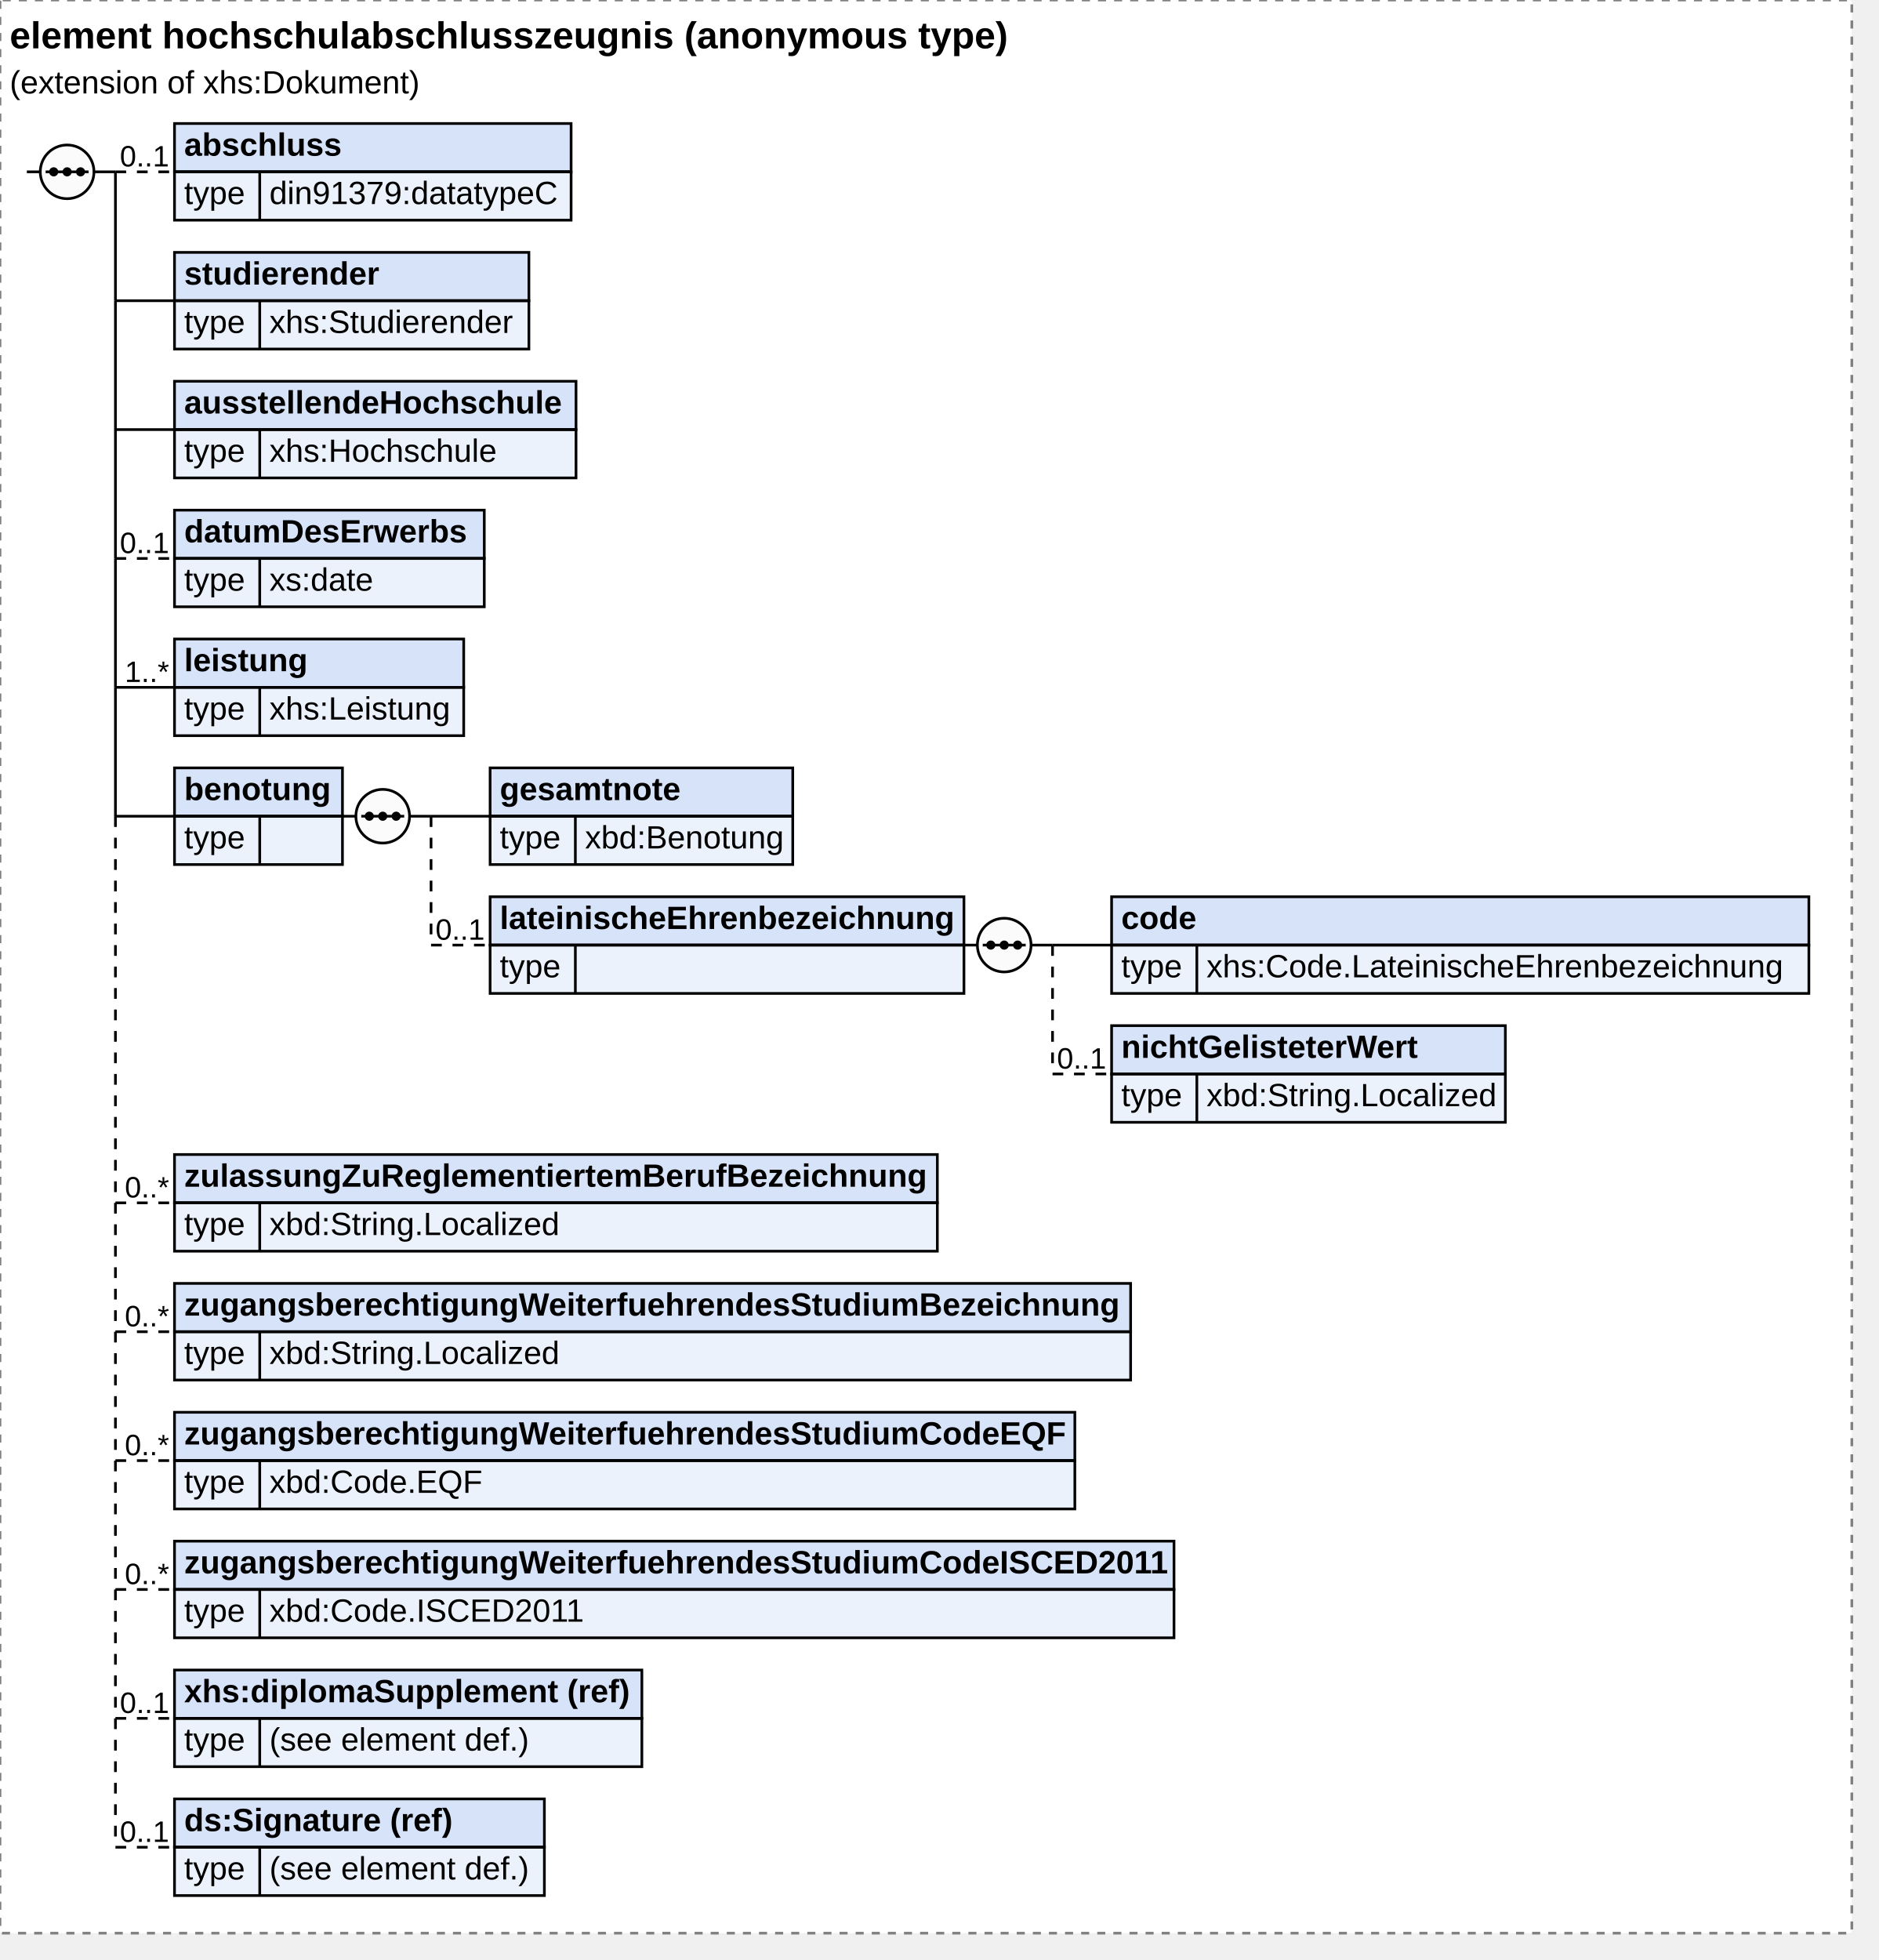
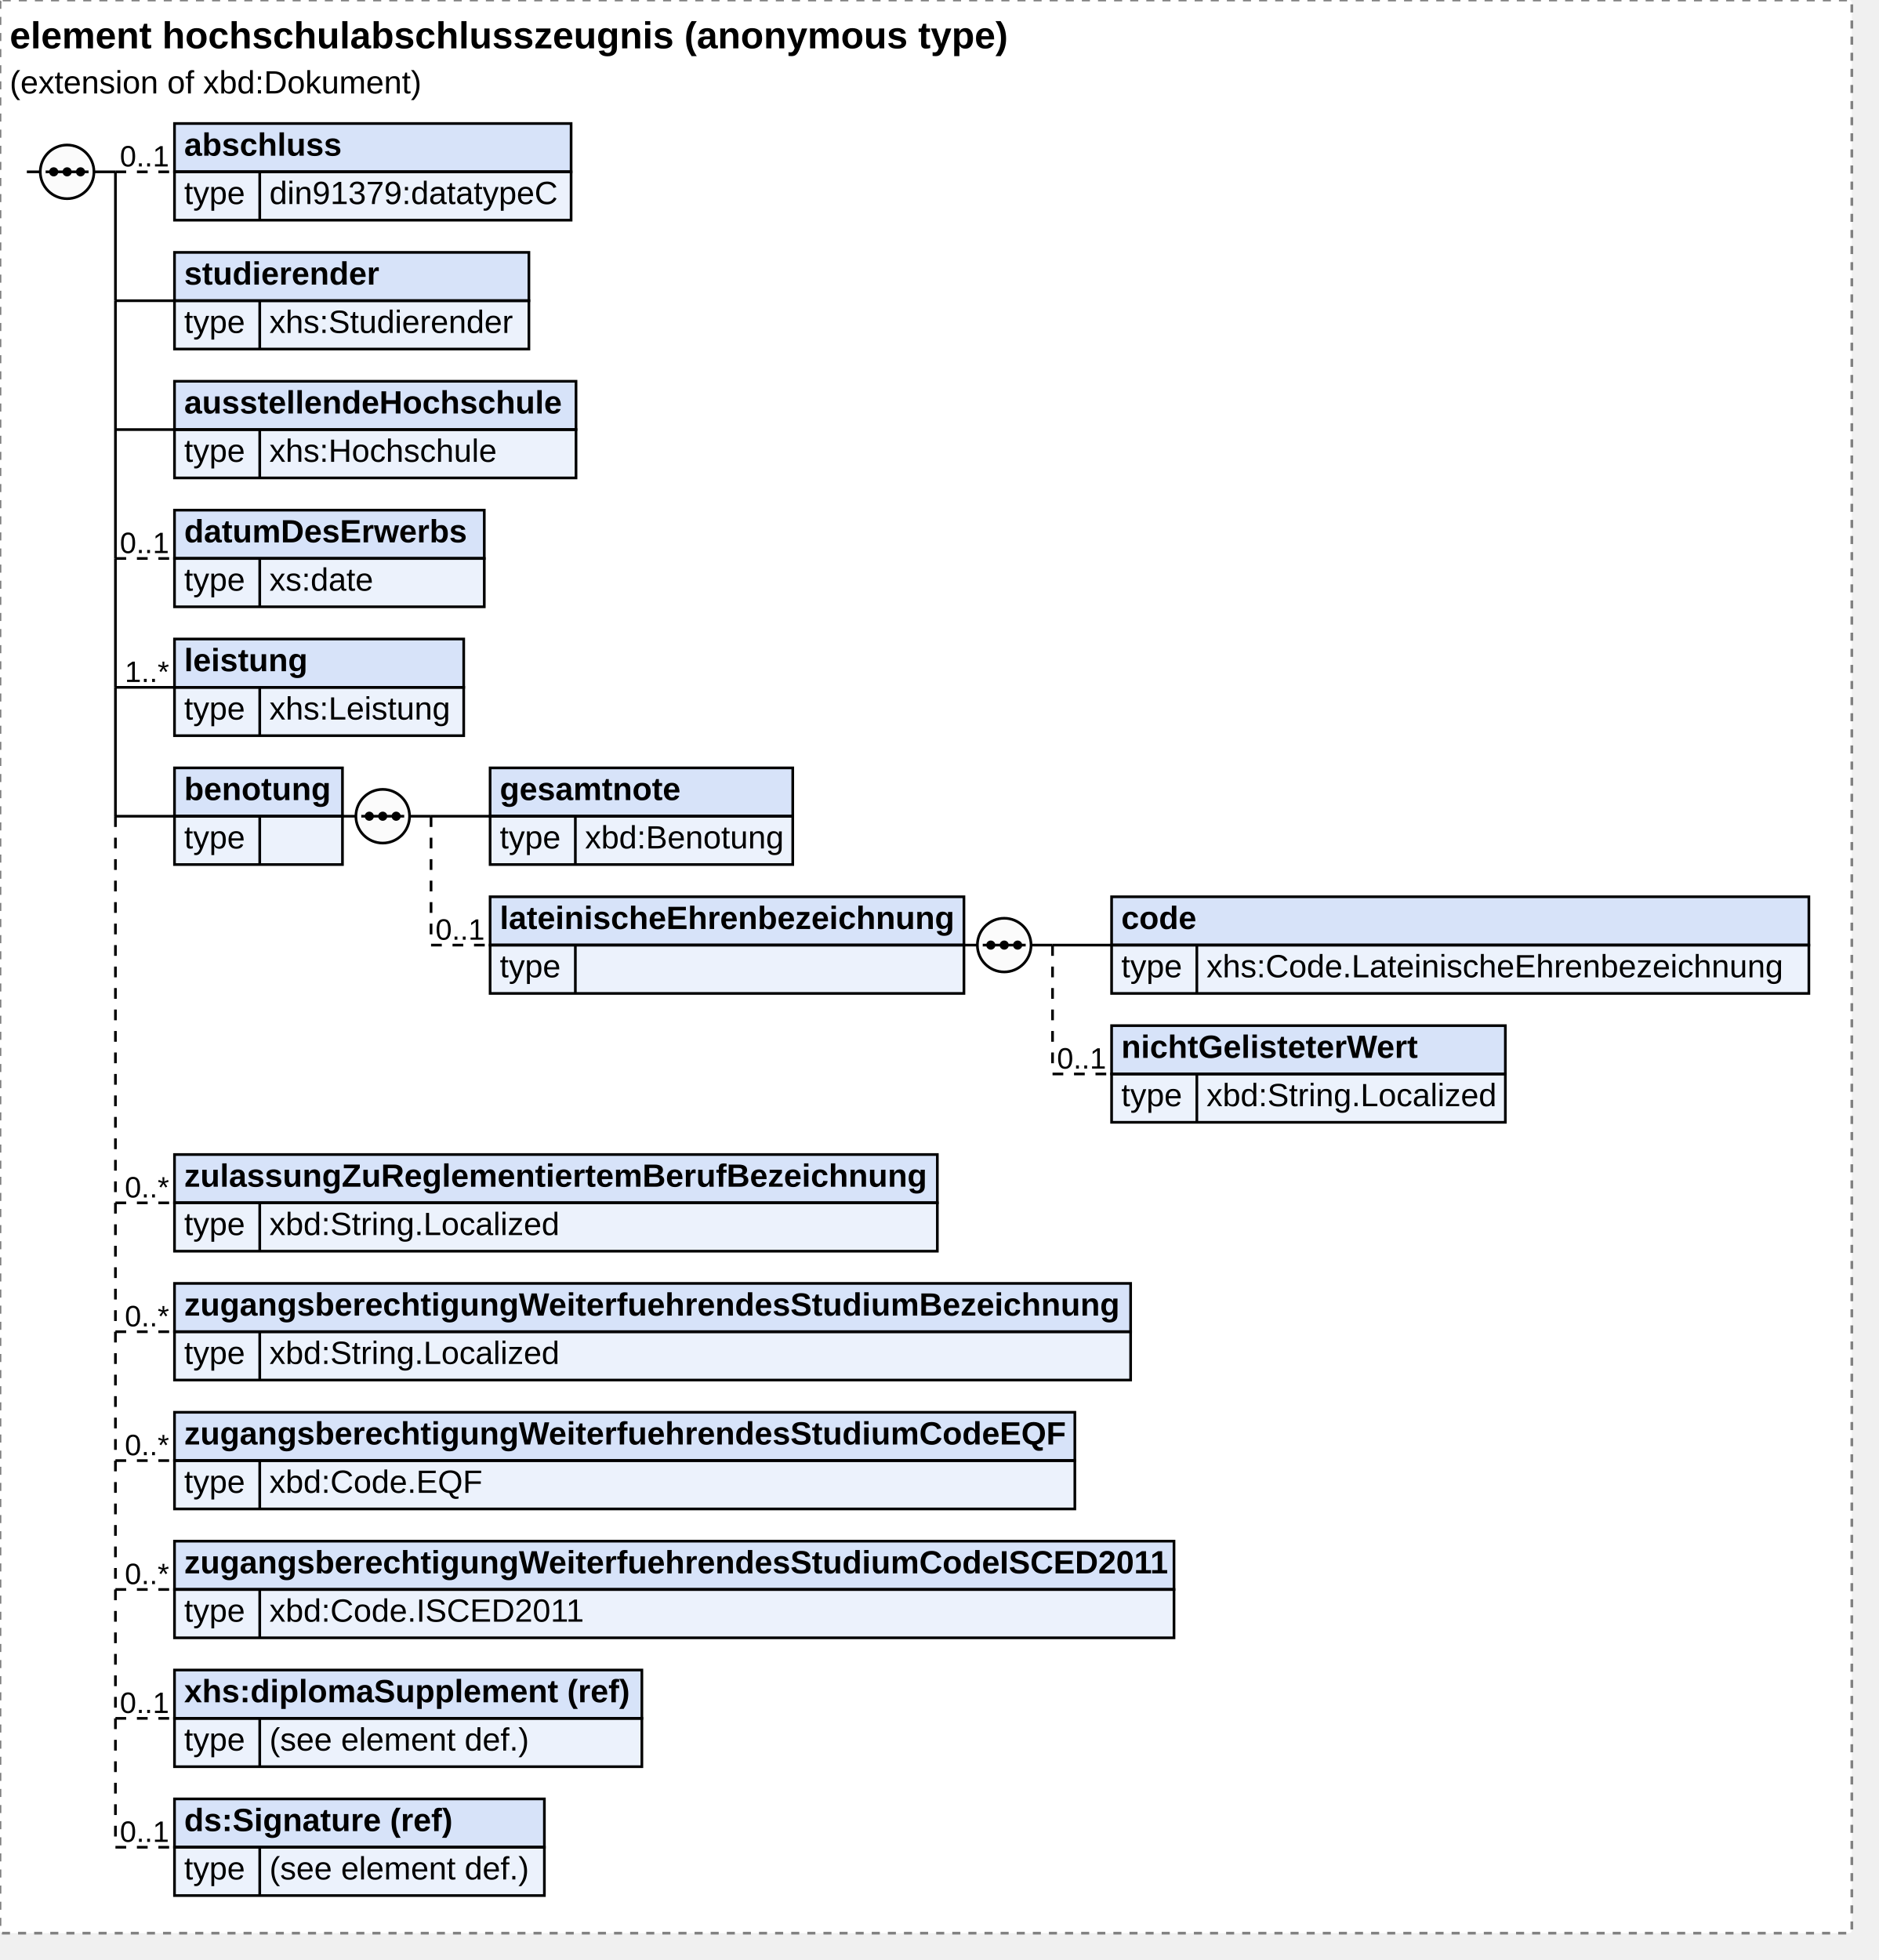
<svg xmlns="http://www.w3.org/2000/svg" width="699.803" height="730">
  <defs>
    <style type="text/css">
                        text {
                            font-family: 'Arial';
                            fill: black;
                        }
                        text.at {
                            font-family: 'Arial';
                            fill: rgb(242, 152, 0);
                        }
                        line {
                            stroke: black;
                        }
                        line.type-structure {
                            stroke: black;
                        }
                        line.type-structure-optional {
                            stroke: black;
                            stroke-dasharray: 4, 4;
                        }
                        rect.attribute-upper {
                            stroke: black;
                            fill: rgb(255, 239, 211);
                        }
                        rect.element-upper {
                            stroke: black;
                            fill: rgb(215, 227, 249);
                        }
                        rect.element-lower {
                            stroke: black;
                            fill: rgb(236, 242, 252);
                        }
                        a text {
                            fill: black;
                        } 
                    </style>
  </defs>
  <rect width="689.803" height="720" stroke-dasharray="3,3" rx="1" ry="1" style="stroke: grey;fill: white;" />
  <text font-size="14" x="3.6" y="18" font-weight="bold">element hochschulabschlusszeugnis (anonymous type)</text>
-   <text font-size="12" x="3.6" y="34.8"> (extension of xhs:Dokument)</text>
+   <text font-size="12" x="3.6" y="34.8"> (extension of xbd:Dokument)</text>
  <g transform="translate(10,46)">
    <g transform="translate(55,0)">
      <rect width="147.734" height="18" class="element-upper" />
      <rect width="147.734" height="18" y="18" class="element-lower" />
      <text font-size="12" x="3.6" y="12" font-weight="bold">abschluss</text>
      <line x1="0" y1="18" x2="147.734" y2="18" />
      <text font-size="12" fill="grey" x="3.6" y="30">type</text>
      <line x1="31.753" y1="18" x2="31.753" y2="36" />
      <text font-size="12" x="35.353" y="30">din91379:datatypeC</text>
      <g transform="translate(147.7344,0)" />
    </g>
    <line x1="33" y1="18" x2="55" y2="18" class="type-structure-optional" />
    <text font-size="11" fill="black" x="53" y="16" text-anchor="end">0..1</text>
    <line x1="33" y1="18" x2="33" y2="18" class="type-structure-required" />
    <g transform="translate(55,48)">
      <rect width="132.016" height="18" class="element-upper" />
      <rect width="132.016" height="18" y="18" class="element-lower" />
      <text font-size="12" x="3.6" y="12" font-weight="bold">studierender</text>
      <line x1="0" y1="18" x2="132.016" y2="18" />
      <text font-size="12" fill="grey" x="3.6" y="30">type</text>
      <line x1="31.753" y1="18" x2="31.753" y2="36" />
      <text font-size="12" x="35.353" y="30">xhs:Studierender</text>
      <g transform="translate(132.0156,0)" />
    </g>
    <line x1="33" y1="66" x2="55" y2="66" class="type-structure-required" />
    <text font-size="11" fill="black" x="53" y="64" text-anchor="end" />
    <line x1="33" y1="18" x2="33" y2="66" class="type-structure-required" />
    <g transform="translate(55,96)">
      <rect width="149.566" height="18" class="element-upper" />
      <rect width="149.566" height="18" y="18" class="element-lower" />
      <text font-size="12" x="3.6" y="12" font-weight="bold">ausstellendeHochschule</text>
      <line x1="0" y1="18" x2="149.566" y2="18" />
      <text font-size="12" fill="grey" x="3.6" y="30">type</text>
      <line x1="31.753" y1="18" x2="31.753" y2="36" />
      <text font-size="12" x="35.353" y="30">xhs:Hochschule</text>
      <g transform="translate(149.5656,0)" />
    </g>
    <line x1="33" y1="114" x2="55" y2="114" class="type-structure-required" />
    <text font-size="11" fill="black" x="53" y="112" text-anchor="end" />
    <line x1="33" y1="66" x2="33" y2="114" class="type-structure-required" />
    <g transform="translate(55,144)">
      <rect width="115.394" height="18" class="element-upper" />
      <rect width="115.394" height="18" y="18" class="element-lower" />
      <text font-size="12" x="3.6" y="12" font-weight="bold">datumDesErwerbs</text>
      <line x1="0" y1="18" x2="115.394" y2="18" />
      <text font-size="12" fill="grey" x="3.6" y="30">type</text>
      <line x1="31.753" y1="18" x2="31.753" y2="36" />
      <text font-size="12" x="35.353" y="30">xs:date</text>
      <g transform="translate(115.3937,0)" />
    </g>
    <line x1="33" y1="162" x2="55" y2="162" class="type-structure-optional" />
    <text font-size="11" fill="black" x="53" y="160" text-anchor="end">0..1</text>
    <line x1="33" y1="114" x2="33" y2="162" class="type-structure-required" />
    <g transform="translate(55,192)">
      <rect width="107.734" height="18" class="element-upper" />
      <rect width="107.734" height="18" y="18" class="element-lower" />
      <text font-size="12" x="3.6" y="12" font-weight="bold">leistung</text>
      <line x1="0" y1="18" x2="107.734" y2="18" />
      <text font-size="12" fill="grey" x="3.6" y="30">type</text>
      <line x1="31.753" y1="18" x2="31.753" y2="36" />
      <text font-size="12" x="35.353" y="30">xhs:Leistung</text>
      <g transform="translate(107.7344,0)" />
    </g>
    <line x1="33" y1="210" x2="55" y2="210" class="type-structure-required" />
    <text font-size="11" fill="black" x="53" y="208" text-anchor="end">1..*</text>
    <line x1="33" y1="162" x2="33" y2="210" class="type-structure-required" />
    <g transform="translate(55,240)">
      <rect width="62.566" height="18" class="element-upper" />
      <rect width="62.566" height="18" y="18" class="element-lower" />
      <text font-size="12" x="3.6" y="12" font-weight="bold">benotung</text>
      <line x1="0" y1="18" x2="62.566" y2="18" />
      <text font-size="12" fill="grey" x="3.6" y="30">type</text>
      <line x1="31.753" y1="18" x2="31.753" y2="36" />
      <g transform="translate(62.56563,0)">
        <g transform="translate(55,0)">
          <rect width="112.734" height="18" class="element-upper" />
          <rect width="112.734" height="18" y="18" class="element-lower" />
          <text font-size="12" x="3.6" y="12" font-weight="bold">gesamtnote</text>
          <line x1="0" y1="18" x2="112.734" y2="18" />
          <text font-size="12" fill="grey" x="3.6" y="30">type</text>
          <line x1="31.753" y1="18" x2="31.753" y2="36" />
          <text font-size="12" x="35.353" y="30">xbd:Benotung</text>
          <g transform="translate(112.7344,0)" />
        </g>
        <line x1="33" y1="18" x2="55" y2="18" class="type-structure-required" />
        <text font-size="11" fill="black" x="53" y="16" text-anchor="end" />
        <line x1="33" y1="18" x2="33" y2="18" class="type-structure-required" />
        <g transform="translate(55,48)">
          <rect width="176.503" height="18" class="element-upper" />
          <rect width="176.503" height="18" y="18" class="element-lower" />
          <text font-size="12" x="3.6" y="12" font-weight="bold">lateinischeEhrenbezeichnung</text>
          <line x1="0" y1="18" x2="176.503" y2="18" />
          <text font-size="12" fill="grey" x="3.6" y="30">type</text>
          <line x1="31.753" y1="18" x2="31.753" y2="36" />
          <g transform="translate(176.5031,0)">
            <g transform="translate(55,0)">
              <rect width="259.734" height="18" class="element-upper" />
              <rect width="259.734" height="18" y="18" class="element-lower" />
              <text font-size="12" x="3.6" y="12" font-weight="bold">code</text>
              <line x1="0" y1="18" x2="259.734" y2="18" />
              <text font-size="12" fill="grey" x="3.6" y="30">type</text>
              <line x1="31.753" y1="18" x2="31.753" y2="36" />
              <text font-size="12" x="35.353" y="30">xhs:Code.LateinischeEhrenbezeichnung</text>
              <g transform="translate(259.7344,0)" />
            </g>
            <line x1="33" y1="18" x2="55" y2="18" class="type-structure-required" />
            <text font-size="11" fill="black" x="53" y="16" text-anchor="end" />
            <line x1="33" y1="18" x2="33" y2="18" class="type-structure-required" />
            <g transform="translate(55,48)">
              <rect width="146.672" height="18" class="element-upper" />
              <rect width="146.672" height="18" y="18" class="element-lower" />
              <text font-size="12" x="3.6" y="12" font-weight="bold">nichtGelisteterWert</text>
              <line x1="0" y1="18" x2="146.672" y2="18" />
              <text font-size="12" fill="grey" x="3.6" y="30">type</text>
              <line x1="31.753" y1="18" x2="31.753" y2="36" />
              <text font-size="12" x="35.353" y="30">xbd:String.Localized</text>
              <g transform="translate(146.6719,0)" />
            </g>
            <line x1="33" y1="66" x2="55" y2="66" class="type-structure-optional" />
            <text font-size="11" fill="black" x="53" y="64" text-anchor="end">0..1</text>
            <line x1="33" y1="18" x2="33" y2="66" class="type-structure-optional" />
            <circle cx="15" cy="18" r="10" stroke="black" fill="rgb(251, 251, 251)" />
            <line x1="0" y1="18" x2="5" y2="18" class="type-structure-required" />
            <line x1="25" y1="18" x2="33" y2="18" class="type-structure-required" />
            <circle cx="10" cy="18" r="1.2" stroke="black" fill="black" />
            <circle cx="15" cy="18" r="1.2" stroke="black" fill="black" />
            <circle cx="20" cy="18" r="1.2" stroke="black" fill="black" />
            <line x1="7" y1="18" x2="23" y2="18" />
          </g>
        </g>
        <line x1="33" y1="66" x2="55" y2="66" class="type-structure-optional" />
        <text font-size="11" fill="black" x="53" y="64" text-anchor="end">0..1</text>
        <line x1="33" y1="18" x2="33" y2="66" class="type-structure-optional" />
        <circle cx="15" cy="18" r="10" stroke="black" fill="rgb(251, 251, 251)" />
        <line x1="0" y1="18" x2="5" y2="18" class="type-structure-required" />
        <line x1="25" y1="18" x2="33" y2="18" class="type-structure-required" />
        <circle cx="10" cy="18" r="1.2" stroke="black" fill="black" />
        <circle cx="15" cy="18" r="1.2" stroke="black" fill="black" />
        <circle cx="20" cy="18" r="1.2" stroke="black" fill="black" />
        <line x1="7" y1="18" x2="23" y2="18" />
      </g>
    </g>
    <line x1="33" y1="258" x2="55" y2="258" class="type-structure-required" />
    <text font-size="11" fill="black" x="53" y="256" text-anchor="end" />
    <line x1="33" y1="210" x2="33" y2="258" class="type-structure-required" />
    <g transform="translate(55,384)">
      <rect width="284.159" height="18" class="element-upper" />
      <rect width="284.159" height="18" y="18" class="element-lower" />
      <text font-size="12" x="3.6" y="12" font-weight="bold">zulassungZuReglementiertemBerufBezeichnung</text>
      <line x1="0" y1="18" x2="284.159" y2="18" />
      <text font-size="12" fill="grey" x="3.6" y="30">type</text>
      <line x1="31.753" y1="18" x2="31.753" y2="36" />
      <text font-size="12" x="35.353" y="30">xbd:String.Localized</text>
      <g transform="translate(284.1594,0)" />
    </g>
    <line x1="33" y1="402" x2="55" y2="402" class="type-structure-optional" />
    <text font-size="11" fill="black" x="53" y="400" text-anchor="end">0..*</text>
    <line x1="33" y1="258" x2="33" y2="402" class="type-structure-optional" />
    <g transform="translate(55,432)">
      <rect width="356.159" height="18" class="element-upper" />
      <rect width="356.159" height="18" y="18" class="element-lower" />
      <text font-size="12" x="3.6" y="12" font-weight="bold">zugangsberechtigungWeiterfuehrendesStudiumBezeichnung</text>
      <line x1="0" y1="18" x2="356.159" y2="18" />
      <text font-size="12" fill="grey" x="3.6" y="30">type</text>
      <line x1="31.753" y1="18" x2="31.753" y2="36" />
      <text font-size="12" x="35.353" y="30">xbd:String.Localized</text>
      <g transform="translate(356.1594,0)" />
    </g>
    <line x1="33" y1="450" x2="55" y2="450" class="type-structure-optional" />
    <text font-size="11" fill="black" x="53" y="448" text-anchor="end">0..*</text>
    <line x1="33" y1="402" x2="33" y2="450" class="type-structure-optional" />
    <g transform="translate(55,480)">
      <rect width="335.378" height="18" class="element-upper" />
      <rect width="335.378" height="18" y="18" class="element-lower" />
      <text font-size="12" x="3.6" y="12" font-weight="bold">zugangsberechtigungWeiterfuehrendesStudiumCodeEQF</text>
      <line x1="0" y1="18" x2="335.378" y2="18" />
      <text font-size="12" fill="grey" x="3.6" y="30">type</text>
      <line x1="31.753" y1="18" x2="31.753" y2="36" />
      <text font-size="12" x="35.353" y="30">xbd:Code.EQF</text>
      <g transform="translate(335.3781,0)" />
    </g>
    <line x1="33" y1="498" x2="55" y2="498" class="type-structure-optional" />
    <text font-size="11" fill="black" x="53" y="496" text-anchor="end">0..*</text>
    <line x1="33" y1="450" x2="33" y2="498" class="type-structure-optional" />
    <g transform="translate(55,528)">
      <rect width="372.316" height="18" class="element-upper" />
      <rect width="372.316" height="18" y="18" class="element-lower" />
      <text font-size="12" x="3.6" y="12" font-weight="bold">zugangsberechtigungWeiterfuehrendesStudiumCodeISCED2011</text>
      <line x1="0" y1="18" x2="372.316" y2="18" />
      <text font-size="12" fill="grey" x="3.6" y="30">type</text>
      <line x1="31.753" y1="18" x2="31.753" y2="36" />
      <text font-size="12" x="35.353" y="30">xbd:Code.ISCED2011</text>
      <g transform="translate(372.3156,0)" />
    </g>
    <line x1="33" y1="546" x2="55" y2="546" class="type-structure-optional" />
    <text font-size="11" fill="black" x="53" y="544" text-anchor="end">0..*</text>
    <line x1="33" y1="498" x2="33" y2="546" class="type-structure-optional" />
    <g transform="translate(55,576)">
      <rect width="174.097" height="18" class="element-upper" />
      <rect width="174.097" height="18" y="18" class="element-lower" />
      <text font-size="12" x="3.6" y="12" font-weight="bold">xhs:diplomaSupplement (ref)</text>
      <line x1="0" y1="18" x2="174.097" y2="18" />
      <text font-size="12" fill="grey" x="3.6" y="30">type</text>
      <line x1="31.753" y1="18" x2="31.753" y2="36" />
      <text font-size="12" x="35.353" y="30">(see element def.)</text>
      <g transform="translate(174.0969,0)" />
    </g>
    <line x1="33" y1="594" x2="55" y2="594" class="type-structure-optional" />
    <text font-size="11" fill="black" x="53" y="592" text-anchor="end">0..1</text>
    <line x1="33" y1="546" x2="33" y2="594" class="type-structure-optional" />
    <g transform="translate(55,624)">
      <rect width="137.781" height="18" class="element-upper" />
      <rect width="137.781" height="18" y="18" class="element-lower" />
      <text font-size="12" x="3.6" y="12" font-weight="bold">ds:Signature (ref)</text>
      <line x1="0" y1="18" x2="137.781" y2="18" />
      <text font-size="12" fill="grey" x="3.6" y="30">type</text>
      <line x1="31.753" y1="18" x2="31.753" y2="36" />
      <text font-size="12" x="35.353" y="30">(see element def.)</text>
      <g transform="translate(137.7812,0)" />
    </g>
    <line x1="33" y1="642" x2="55" y2="642" class="type-structure-optional" />
    <text font-size="11" fill="black" x="53" y="640" text-anchor="end">0..1</text>
    <line x1="33" y1="594" x2="33" y2="642" class="type-structure-optional" />
    <circle cx="15" cy="18" r="10" stroke="black" fill="rgb(251, 251, 251)" />
    <line x1="0" y1="18" x2="5" y2="18" class="type-structure-required" />
    <line x1="25" y1="18" x2="33" y2="18" class="type-structure-required" />
    <circle cx="10" cy="18" r="1.2" stroke="black" fill="black" />
    <circle cx="15" cy="18" r="1.2" stroke="black" fill="black" />
    <circle cx="20" cy="18" r="1.2" stroke="black" fill="black" />
    <line x1="7" y1="18" x2="23" y2="18" />
  </g>
</svg>
